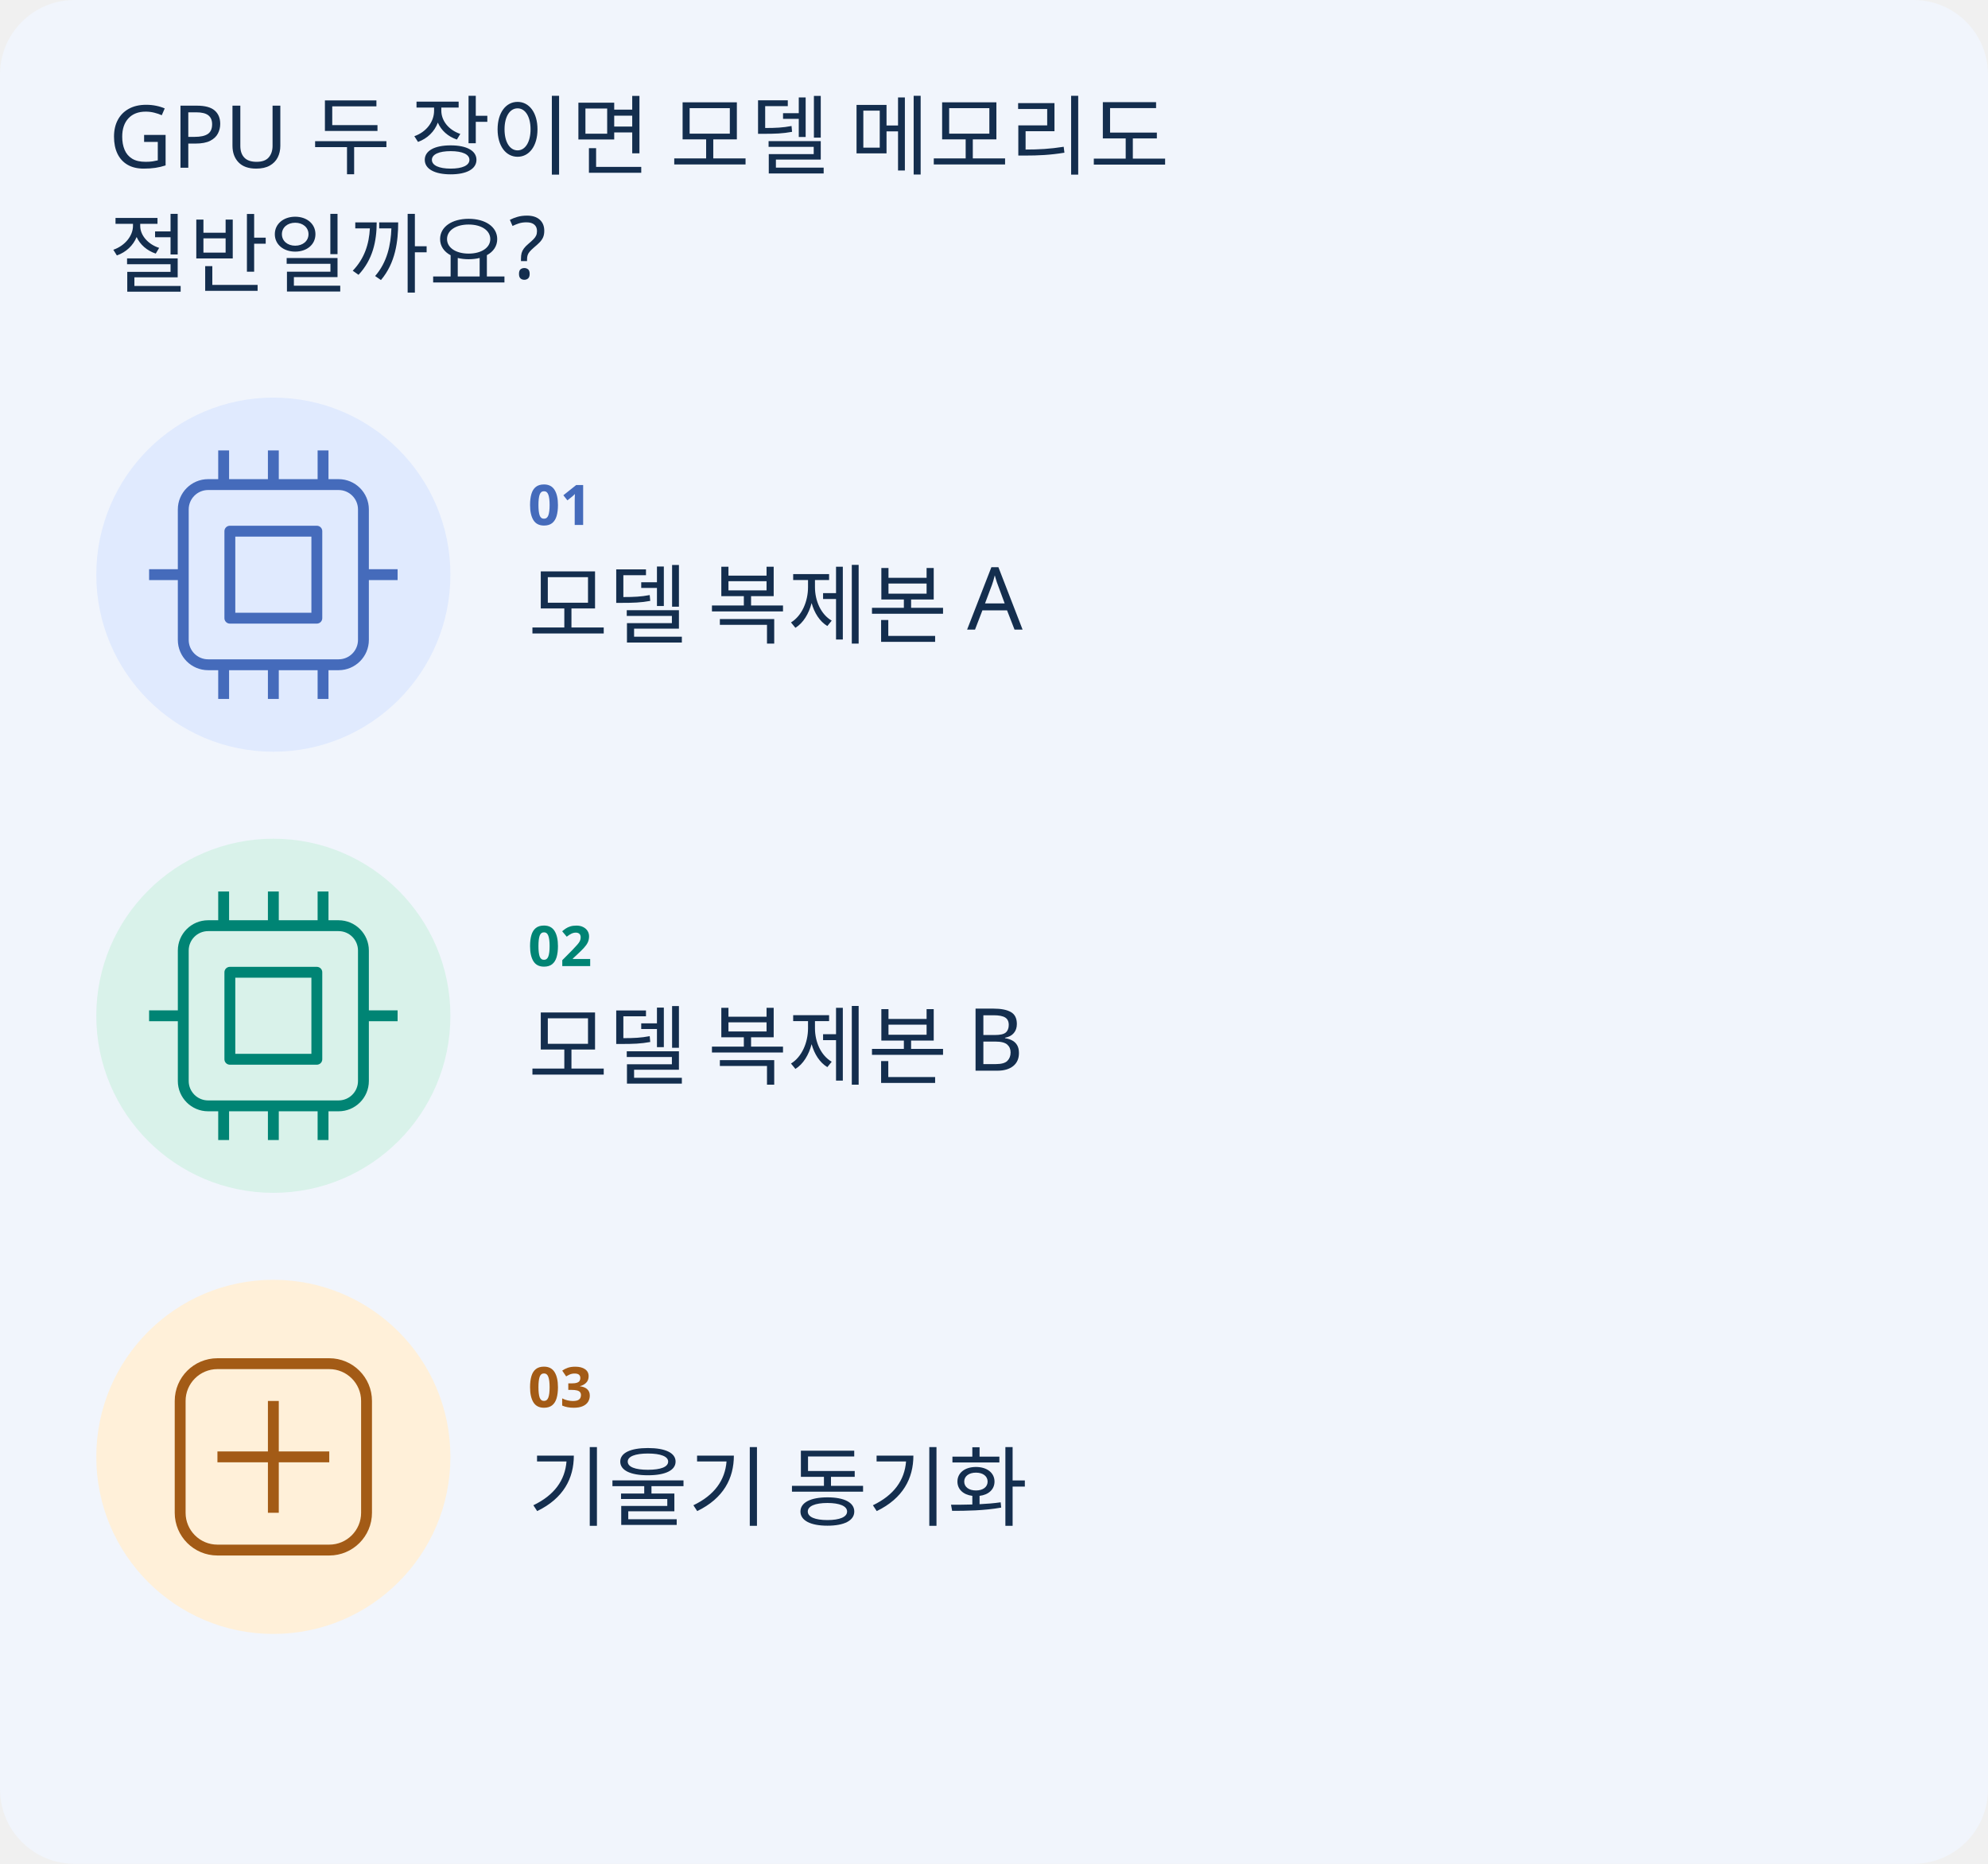
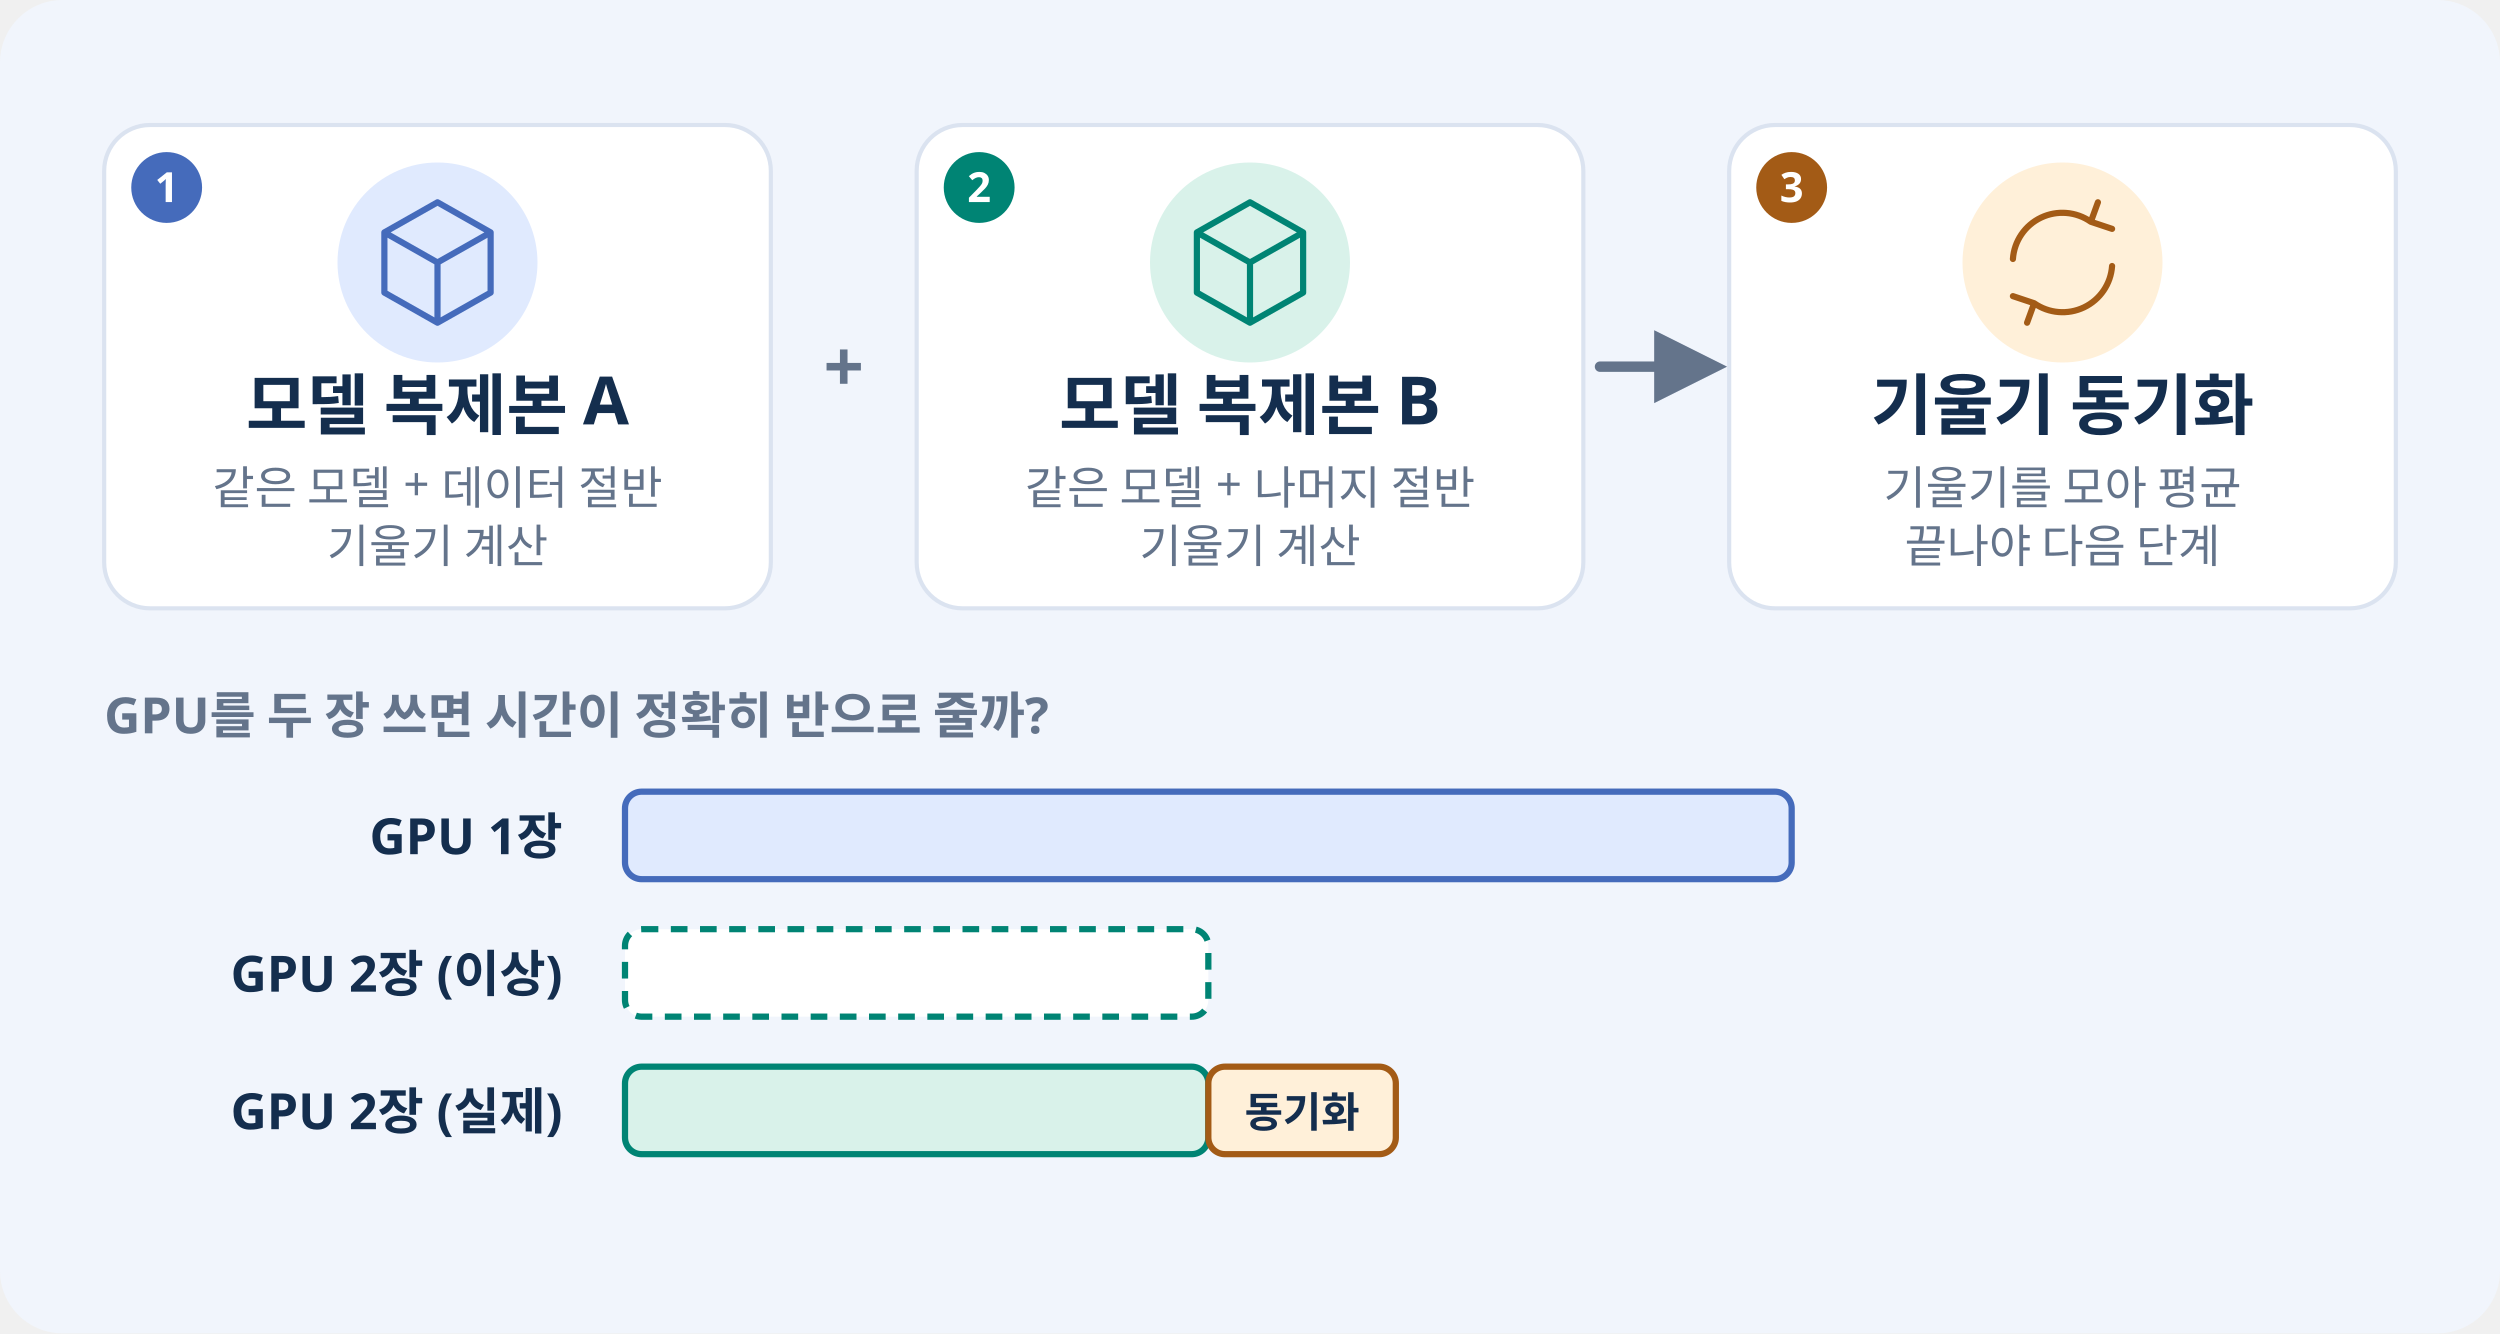
- <svg xmlns="http://www.w3.org/2000/svg" width="640" height="600" viewBox="0 0 640 600" role="img" aria-labelledby="title">
-   <rect width="100%" height="100%" rx="24" fill="#f1f5fc" />
+ <svg xmlns="http://www.w3.org/2000/svg" width="1200" height="640" viewBox="0 0 1200 640" role="img" aria-labelledby="title">
+   <defs>
+     <marker id="ah" viewBox="0 0 10 10" refX="8" refY="5" markerWidth="7" markerHeight="7" orient="auto-start-reverse">
+       <path d="M0 0L10 5L0 10z" fill="#64748b" />
+     </marker>
+   </defs>
+   <rect width="100%" height="100%" rx="30" fill="#f1f5fc" />
  <g font-family="system-ui, sans-serif">
-     <text x="35" y="54" font-size="28" fill="#142e4e">GPU 두 장이면 모델 메모리도</text>
-     <text x="35" y="92" font-size="28" fill="#142e4e">절반일까요?</text>
-     <circle cx="88" cy="185" r="57" fill="#e0eafe" />
-     <g transform="translate(88 185)" fill="none" stroke="#456bbb" stroke-width="3.5" stroke-linejoin="round">
-       <rect x="-29" y="-29" width="58" height="58" rx="8" />
-       <rect x="-14" y="-14" width="28" height="28" />
-       <path d="M-16 -40V-30M0 -40V-30M16 -40V-30M-16 30V40M0 30V40M16 30V40M-40 0H-30M30 0H40" />
+     <rect x="50" y="60" width="320" height="232" rx="22" fill="#fff" stroke="#dbe3f0" stroke-width="2" />
+     <circle cx="210.0" cy="126" r="48" fill="#e0eafe" />
+     <g transform="translate(210.0 126) scale(0.85)">
+       <g fill="none" stroke="#456bbb" stroke-width="3.5" stroke-linejoin="round" stroke-linecap="round">
+         <path d="M0 -34L30 -17V17L0 34L-30 17V-17ZM-30 -17L0 0L30 -17M0 0V34" />
+       </g>
    </g>
-     <text x="170" y="169" font-size="18" fill="#456bbb" font-weight="700">01</text>
-     <text x="170" y="205" font-size="28" fill="#142e4e" font-weight="400">모델 복제본 A</text>
-     <circle cx="88" cy="327" r="57" fill="#d9f2ea" />
-     <g transform="translate(88 327)" fill="none" stroke="#008474" stroke-width="3.5" stroke-linejoin="round">
-       <rect x="-29" y="-29" width="58" height="58" rx="8" />
-       <rect x="-14" y="-14" width="28" height="28" />
-       <path d="M-16 -40V-30M0 -40V-30M16 -40V-30M-16 30V40M0 30V40M16 30V40M-40 0H-30M30 0H40" />
+     <circle cx="80" cy="90" r="17" fill="#456bbb" />
+     <text x="80" y="97" font-size="20" fill="#fff" font-weight="700" text-anchor="middle">1</text>
+     <text x="210.0" y="206" font-size="32" fill="#142e4e" font-weight="700" text-anchor="middle">모델 복제본 A</text>
+     <text x="210.0" y="242" font-size="22" fill="#64748b" font-weight="400" text-anchor="middle">같은 모델 + 데이터 절반</text>
+     <text x="210.0" y="270" font-size="22" fill="#64748b" font-weight="400" text-anchor="middle">기울기 계산</text>
+     <rect x="440" y="60" width="320" height="232" rx="22" fill="#fff" stroke="#dbe3f0" stroke-width="2" />
+     <circle cx="600.0" cy="126" r="48" fill="#d9f2ea" />
+     <g transform="translate(600.0 126) scale(0.85)">
+       <g fill="none" stroke="#008474" stroke-width="3.5" stroke-linejoin="round" stroke-linecap="round">
+         <path d="M0 -34L30 -17V17L0 34L-30 17V-17ZM-30 -17L0 0L30 -17M0 0V34" />
+       </g>
    </g>
-     <text x="170" y="311" font-size="18" fill="#008474" font-weight="700">02</text>
-     <text x="170" y="347" font-size="28" fill="#142e4e" font-weight="400">모델 복제본 B</text>
-     <circle cx="88" cy="469" r="57" fill="#fff0d9" />
-     <g transform="translate(88 469)" fill="none" stroke="#a35b16" stroke-width="3.5" stroke-linejoin="round">
-       <rect x="-30" y="-30" width="60" height="60" rx="12" />
-       <path d="M-18 0H18M0 -18V18" />
+     <circle cx="470" cy="90" r="17" fill="#008474" />
+     <text x="470" y="97" font-size="20" fill="#fff" font-weight="700" text-anchor="middle">2</text>
+     <text x="600.0" y="206" font-size="32" fill="#142e4e" font-weight="700" text-anchor="middle">모델 복제본 B</text>
+     <text x="600.0" y="242" font-size="22" fill="#64748b" font-weight="400" text-anchor="middle">같은 모델 + 나머지 절반</text>
+     <text x="600.0" y="270" font-size="22" fill="#64748b" font-weight="400" text-anchor="middle">기울기 계산</text>
+     <rect x="830" y="60" width="320" height="232" rx="22" fill="#fff" stroke="#dbe3f0" stroke-width="2" />
+     <circle cx="990.0" cy="126" r="48" fill="#fff0d9" />
+     <g transform="translate(990.0 126) scale(0.85)">
+       <g fill="none" stroke="#a35b16" stroke-width="3.5" stroke-linejoin="round" stroke-linecap="round">
+         <path d="M-28 -2A28 28 0 0 1 16 -23M20 -34L16 -23L28 -19M28 2A28 28 0 0 1 -16 23M-20 34L-16 23L-28 19" />
+       </g>
    </g>
-     <text x="170" y="453" font-size="18" fill="#a35b16" font-weight="700">03</text>
-     <text x="170" y="489" font-size="28" fill="#142e4e" font-weight="400">기울기 동기화</text>
+     <circle cx="860" cy="90" r="17" fill="#a35b16" />
+     <text x="860" y="97" font-size="20" fill="#fff" font-weight="700" text-anchor="middle">3</text>
+     <text x="990.0" y="206" font-size="32" fill="#142e4e" font-weight="700" text-anchor="middle">기울기 동기화</text>
+     <text x="990.0" y="242" font-size="22" fill="#64748b" font-weight="400" text-anchor="middle">기울기를 모아 평균</text>
+     <text x="990.0" y="270" font-size="22" fill="#64748b" font-weight="400" text-anchor="middle">끝나야 다음 단계</text>
+     <text x="405.0" y="188.0" font-size="34" fill="#64748b" font-weight="700" text-anchor="middle">+</text>
+     <path d="M768 176.0L822 176.0" stroke="#64748b" stroke-width="5" fill="none" stroke-linecap="round" marker-end="url(#ah)" />
+     <text x="50" y="352" font-size="24" fill="#64748b" font-weight="700" text-anchor="start">GPU를 두 장 쓰면 시간이 정확히 반으로 줄까?</text>
+     <text x="270" y="410" font-size="24" fill="#142e4e" font-weight="700" text-anchor="end">GPU 1장</text>
+     <rect x="300" y="380" width="560" height="42" rx="8" fill="#e0eafe" stroke="#456bbb" stroke-width="3" />
+     <text x="270" y="476" font-size="24" fill="#142e4e" font-weight="700" text-anchor="end">GPU 2장 (이상)</text>
+     <rect x="300" y="446" width="280" height="42" rx="8" fill="#fff" stroke="#008474" stroke-width="3" stroke-dasharray="8 6" />
+     <text x="270" y="542" font-size="24" fill="#142e4e" font-weight="700" text-anchor="end">GPU 2장 (실제)</text>
+     <rect x="300" y="512" width="280" height="42" rx="8" fill="#d9f2ea" stroke="#008474" stroke-width="3" />
+     <rect x="580" y="512" width="90" height="42" rx="8" fill="#fff0d9" stroke="#a35b16" stroke-width="3" />
+     <text x="625.0" y="541.0" font-size="20" fill="#142e4e" font-weight="700" text-anchor="middle">동기화</text>
  </g>
</svg>
